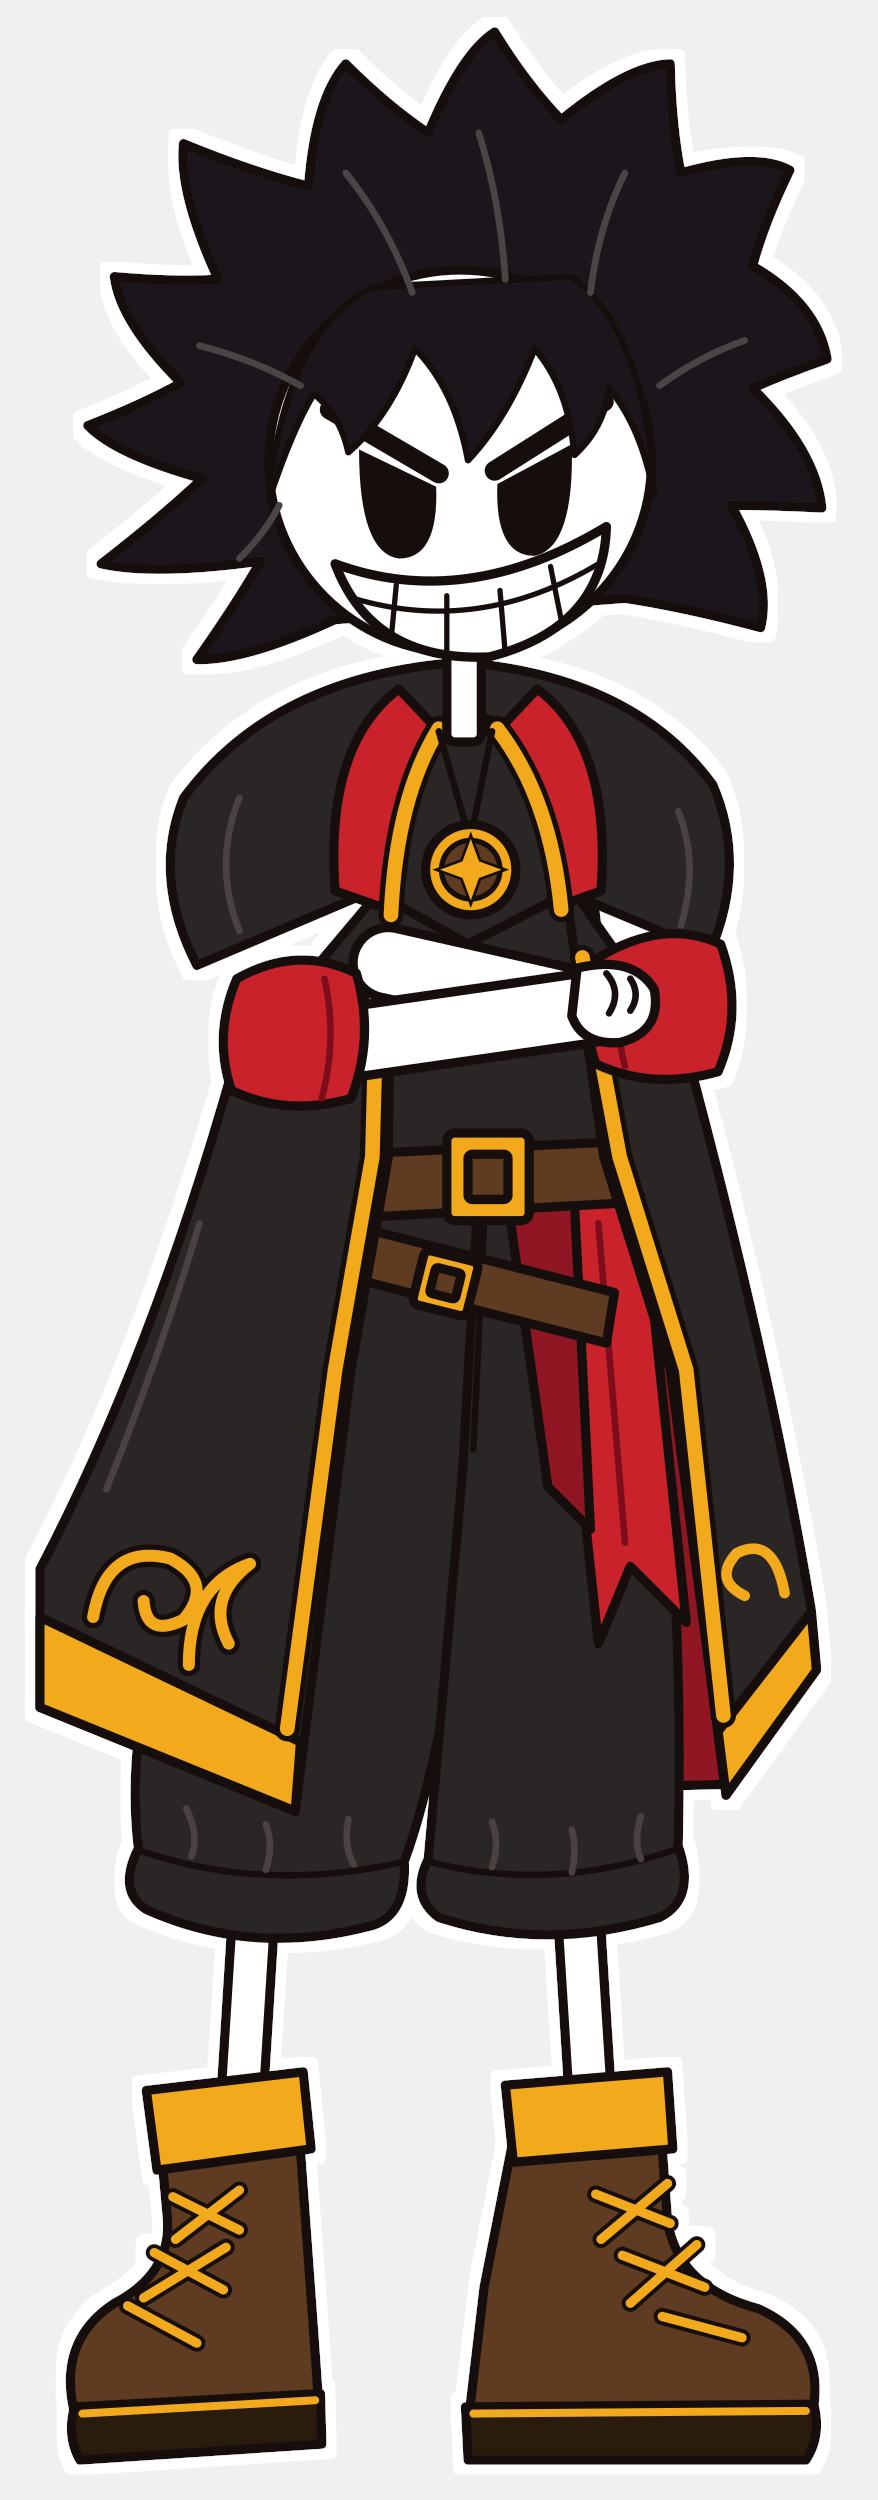
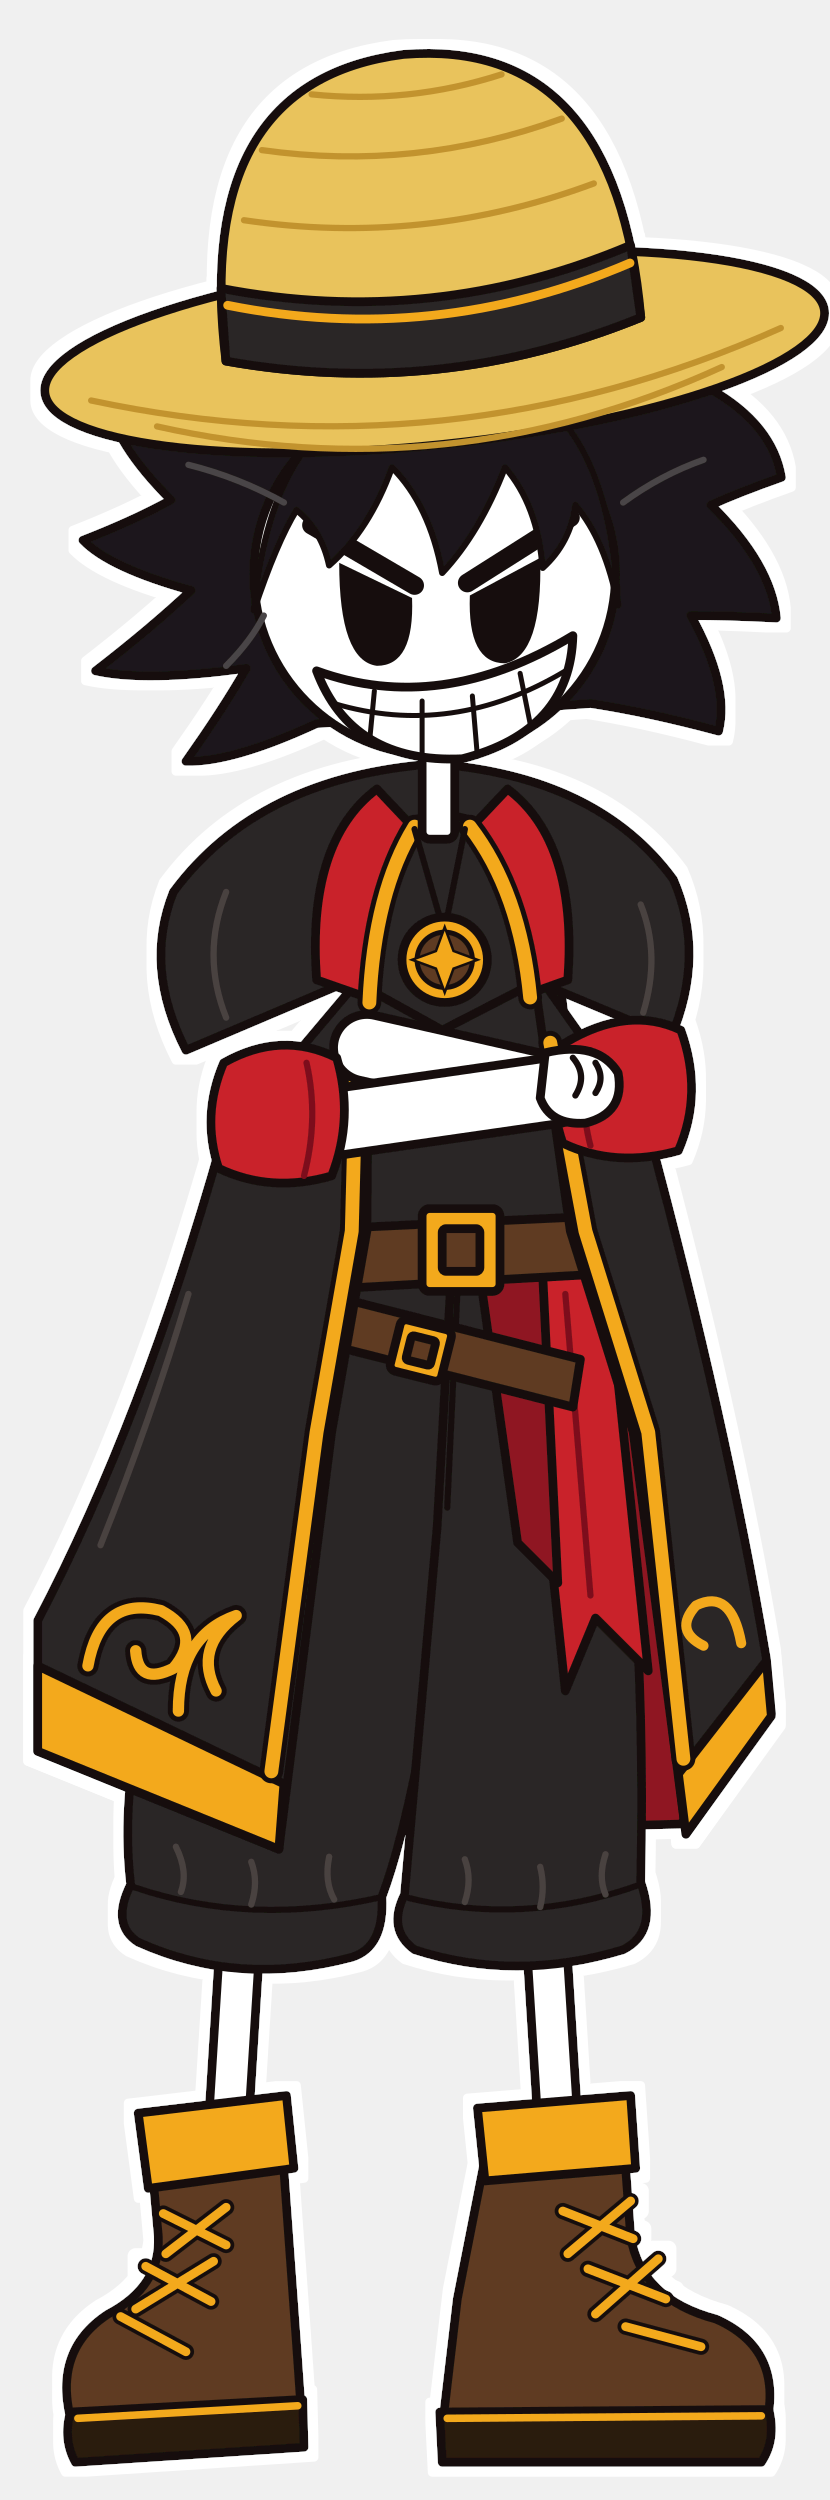
- <svg xmlns="http://www.w3.org/2000/svg" viewBox="-30 -20 660 1880" width="660" height="1880">
+ <svg xmlns="http://www.w3.org/2000/svg" viewBox="-30 -130 660 1990" width="660" height="1990">
  <defs>
    <filter id="sticker" x="-10%" y="-5%" width="120%" height="110%">
      <feMorphology in="SourceAlpha" operator="dilate" radius="9" result="d" />
      <feFlood flood-color="#fff" />
      <feComposite in2="d" operator="in" result="o" />
      <feMerge>
        <feMergeNode in="o" />
        <feMergeNode in="SourceGraphic" />
      </feMerge>
    </filter>
+     <clipPath id="unterHut">
+       <rect x="-100" y="140" width="900" height="700" />
+     </clipPath>
    <style>
      .o{stroke:#17110f;stroke-width:7;stroke-linejoin:round;stroke-linecap:round}
      .blk{fill:#2b2627}.red{fill:#c9222b}.dred{fill:#8f1521}.gold{fill:#f3a91e}
      .brn{fill:#5e3b22}.wht{fill:#fff}
      .trim{fill:none;stroke:#f3a91e;stroke-width:11;stroke-linejoin:round;stroke-linecap:round}
      .trimo{fill:none;stroke:#17110f;stroke-width:19;stroke-linejoin:round;stroke-linecap:round}
      .ln{fill:none;stroke:#17110f;stroke-width:5;stroke-linecap:round;stroke-linejoin:round}
      .fold{fill:none;stroke:#49423f;stroke-width:5;stroke-linecap:round}
    </style>
  </defs>
  <g filter="url(#sticker)">
    <g id="mantel-hinten">
      <path class="o dred" d="M240 800 L440 800 L580 1225 L512 1322 L190 1330 L60 1250 Z" />
    </g>
    <g id="bein-links">
      <path class="o wht" d="M146 1400 L178 1400 L166 1590 L134 1590 Z" />
      <g id="stiefel-links">
        <path class="o brn" d="M90 1584 L194 1570 L206 1735 L210 1792 L28 1802 Q10 1742 56 1712 Q98 1690 96 1650 Z" />
        <path class="o" fill="#2c1a10" d="M26 1790 L211 1780 L212 1818 L30 1830 Q20 1812 26 1790 Z" />
        <path class="trim" style="stroke-width:6" d="M32 1795 L207 1785" />
        <path class="o gold" d="M80 1552 L198 1538 L204 1596 L88 1612 Z" />
        <path class="trimo" style="stroke-width:13" d="M100 1632 L150 1657 M150 1627 L102 1664 M86 1674 L138 1702 M140 1670 L78 1708 M66 1714 L118 1742" />
        <path class="trim" style="stroke-width:7" d="M100 1632 L150 1657 M150 1627 L102 1664 M86 1674 L138 1702 M140 1670 L78 1708 M66 1714 L118 1742" />
      </g>
    </g>
    <g id="bein-rechts">
      <path class="o wht" d="M388 1400 L420 1400 L432 1590 L400 1590 Z" />
      <g id="stiefel-rechts">
        <path class="o brn" d="M358 1578 L466 1568 L472 1650 Q480 1700 540 1716 Q594 1740 580 1800 L322 1802 L334 1700 Z" />
        <path class="o" fill="#2c1a10" d="M320 1790 L582 1788 Q588 1812 576 1830 L322 1830 Z" />
        <path class="trim" style="stroke-width:6" d="M326 1795 L576 1793" />
        <path class="o gold" d="M350 1548 L472 1538 L476 1596 L356 1606 Z" />
        <path class="trimo" style="stroke-width:13" d="M418 1630 L474 1652 M472 1622 L422 1664 M438 1676 L500 1700 M494 1668 L444 1712 M468 1722 L528 1738" />
        <path class="trim" style="stroke-width:7" d="M418 1630 L474 1652 M472 1622 L422 1664 M438 1676 L500 1700 M494 1668 L444 1712 M468 1722 L528 1738" />
      </g>
    </g>
    <g id="hose">
      <path class="o blk" d="M245 870 L345 870 L332 1085 Q304 1300 274 1380 Q276 1420 250 1428 Q160 1452 80 1416 Q58 1402 74 1370 Q60 1250 130 1100 Z" />
      <path class="o blk" d="M330 870 L442 870 Q486 1100 480 1368 Q494 1408 466 1422 Q380 1448 300 1422 Q278 1406 292 1378 L318 1085 Z" />
      <path class="ln" d="M124 1150 L206 1166 L196 1256 L108 1240 Z M120 1180 L203 1196" />
      <path class="ln" d="M334 900 L326 1070 M76 1372 Q170 1404 274 1380 M292 1380 Q386 1404 480 1370" />
      <path class="fold" d="M110 1340 q10 20 4 36 M170 1352 q6 16 0 34 M232 1348 q-4 20 4 34 M340 1350 q6 16 0 34 M400 1356 q4 16 0 32 M452 1346 q-6 18 0 32" />
    </g>
    <g id="torso">
      <path class="o blk" d="M258 530 L402 530 L442 880 L238 880 Z" />
    </g>
    <g id="schaerpe">
      <path class="o red" d="M384 878 L452 874 L486 1200 L444 1158 L420 1216 Z" />
      <path class="o dred" d="M352 885 L402 885 L414 1130 L382 1098 Z" />
      <path class="ln" style="stroke:#7d111b" d="M420 900 L440 1140" />
    </g>
    <g id="guertel">
      <path class="o brn" d="M232 848 L446 838 L450 884 L234 896 Z" />
      <path class="o brn" d="M236 902 L432 952 L426 990 L230 940 Z" />
      <rect class="o gold" x="306" y="832" width="62" height="66" rx="6" />
      <rect class="o brn" x="322" y="848" width="30" height="34" rx="3" />
      <rect class="o gold" x="284" y="924" width="42" height="42" rx="5" transform="rotate(14 305 945)" />
      <rect class="o brn" x="295" y="935" width="20" height="20" rx="2" transform="rotate(14 305 945)" />
    </g>
    <g id="mantel-links">
      <path class="o blk" d="M146 780 L264 640 L262 850 L234 1010 L192 1342 L0 1264 L0 1160 Q84 1000 146 780 Z" />
      <path class="o gold" d="M0 1196 L196 1290 L192 1342 L0 1264 Z" />
      <path class="trimo" d="M254 700 L250 850 L222 1010 L186 1280" />
      <path class="trim" d="M254 700 L250 850 L222 1010 L186 1280" />
      <path class="trimo" style="stroke-width:17" d="M40 1196 q10 -56 58 -44 q34 18 10 46 q-28 14 -30 -14 M112 1232 q0 -60 46 -76 q-34 26 -16 60" />
      <path class="trim" style="stroke-width:9" d="M40 1196 q10 -56 58 -44 q34 18 10 46 q-28 14 -30 -14 M112 1232 q0 -60 46 -76 q-34 26 -16 60" />
      <path class="fold" d="M120 900 Q90 1000 50 1100" />
    </g>
    <g id="mantel-rechts">
      <path class="o blk" d="M486 770 L394 640 L424 850 L474 1010 L516 1330 L584 1234 L580 1190 Q548 1000 486 770 Z" />
      <path class="o gold" d="M510 1282 L580 1192 L584 1236 L516 1330 Z" />
      <path class="trimo" d="M408 700 L436 850 L486 1010 L514 1270" />
      <path class="trim" d="M408 700 L436 850 L486 1010 L514 1270" />
      <path class="trim" style="stroke-width:8" d="M560 1178 q-8 -44 -36 -30 q-18 20 6 32" />
    </g>
    <g id="kapuze">
      <path class="o blk" d="M316 478 Q176 488 108 580 Q84 640 118 706 L250 650 L322 560 L394 650 L504 696 Q532 630 506 570 Q446 488 316 478 Z" />
      <path class="o red" d="M270 498 Q214 540 222 650 L262 664 Q262 576 304 534 Z" />
      <path class="o red" d="M374 498 Q430 540 422 650 L394 660 Q384 576 340 534 Z" />
      <path class="o blk" d="M296 524 Q270 580 268 660 L322 690 L388 656 Q376 576 348 524 Q322 514 296 524 Z" />
      <path class="trimo" d="M300 528 Q268 580 264 668 M344 528 Q384 580 392 664" />
      <path class="trim" d="M300 528 Q268 580 264 668 M344 528 Q384 580 392 664" />
      <path class="fold" d="M150 580 Q130 630 150 680 M480 590 Q496 630 482 676" />
    </g>
    <g id="hals">
      <rect class="o wht" x="306" y="452" width="26" height="86" rx="6" />
      <path class="ln" d="M300 530 L320 600 M340 530 L326 600" />
      <circle class="o gold" cx="324" cy="634" r="34" />
      <circle cx="324" cy="634" r="22" fill="#5e3b22" stroke="#17110f" stroke-width="4" />
      <path fill="#f3a91e" stroke="#17110f" stroke-width="2" d="M324 608 L331 627 L350 634 L331 641 L324 660 L317 641 L298 634 L317 627 Z" />
    </g>
    <g id="arm-rechts">
      <path class="trimo" style="stroke-width:60" d="M474 752 L262 704" />
      <path fill="none" stroke="#fff" stroke-width="46" stroke-linecap="round" d="M474 752 L262 704" />
      <path class="o red" d="M420 700 Q470 670 512 690 Q530 740 510 786 Q460 800 418 780 Q404 740 420 700 Z" />
      <path class="ln" style="stroke:#7d111b" d="M440 706 Q430 744 440 782" />
    </g>
    <g id="arm-links">
      <path class="trimo" style="stroke-width:60" d="M190 770 L412 738" />
      <path fill="none" stroke="#fff" stroke-width="46" stroke-linecap="round" d="M190 770 L412 738" />
      <path class="o wht" d="M404 708 Q446 698 462 724 Q468 756 436 764 Q408 766 400 744 Z" />
      <path class="ln" d="M426 712 q12 14 2 30 M444 716 q8 12 0 24" />
      <path class="o red" d="M148 716 Q194 690 238 712 Q252 760 234 806 Q186 820 144 800 Q130 758 148 716 Z" />
      <path class="ln" style="stroke:#7d111b" d="M214 716 Q224 760 212 806" />
    </g>
    <g id="kopf">
-       <path id="haare-hinten" class="o" fill="#1d191a" d="M222,446 Q155,477 118,476 Q147,435 166,402 Q86,413 46,404 Q90,370 122,340 Q57,322 36,300 Q77,284 106,268 Q60,222 56,188 Q100,192 134,190 Q104,125 108,88 Q159,109 202,120 Q207,54 230,28 Q262,60 292,80 Q317,20 342,4 Q366,43 392,70 Q442,29 474,28 Q475,74 482,110 Q539,94 564,108 Q545,147 536,180 Q585,208 592,250 Q558,262 536,272 Q584,319 588,362 Q548,360 520,360 Q551,416 542,452 Q486,437 440,430 Z" />
+       <path id="haare-hinten" clip-path="url(#unterHut)" class="o" fill="#1d191a" d="M222,446 Q155,477 118,476 Q147,435 166,402 Q86,413 46,404 Q90,370 122,340 Q57,322 36,300 Q77,284 106,268 Q60,222 56,188 Q100,192 134,190 Q104,125 108,88 Q159,109 202,120 Q207,54 230,28 Q262,60 292,80 Q317,20 342,4 Q366,43 392,70 Q442,29 474,28 Q475,74 482,110 Q539,94 564,108 Q545,147 536,180 Q585,208 592,250 Q558,262 536,272 Q584,319 588,362 Q548,360 520,360 Q551,416 542,452 Q486,437 440,430 Z" />
      <circle class="o wht" cx="316" cy="327" r="144" />
      <g id="gesicht">
        <path fill="#17110f" d="M240 318 L298 346 Q300 400 270 400 Q240 396 240 318 Z" />
        <path fill="#17110f" d="M400 314 L344 344 Q342 398 372 398 Q402 392 400 314 Z" />
        <path class="ln" style="stroke-width:15" d="M218 288 L300 336 M424 282 L342 334" />
        <path class="o wht" d="M222 404 Q320 440 426 376 Q424 452 338 474 Q250 478 222 404 Z" />
        <path class="ln" style="stroke-width:4" d="M236 430 Q330 458 420 404 M268 420 L264 462 M306 428 L306 476 M346 424 L350 472 M384 406 L392 446" />
      </g>
      <path id="pony" fill="#1d191a" stroke="#17110f" stroke-width="5" stroke-linejoin="round" d="M172 356 Q184 230 250 196 L400 188 Q456 230 462 352 Q452 300 428 272 Q424 302 402 322 Q398 272 372 242 Q352 294 322 326 Q312 272 282 242 Q264 292 232 320 Q226 292 206 276 Q190 302 172 356 Z" />
      <path fill="none" stroke="#4a4446" stroke-width="5" stroke-linecap="round" d="M230 110 Q262 150 280 200 M330 80 Q346 130 350 190 M440 110 Q420 150 414 200 M120 240 Q160 250 196 270 M530 236 Q496 248 466 270 M150 400 Q170 380 180 360" />
+       <g id="strohhut" transform="rotate(-6 316 150)">
+         <ellipse class="o" fill="#e9c35c" cx="316" cy="150" rx="312" ry="74" />
+         <path fill="none" stroke="#c2932f" stroke-width="5" stroke-linecap="round" d="M40 160 Q316 250 592 160 M90 186 Q316 262 542 186" />
+         <path class="o" fill="#e9c35c" d="M150 140 Q146 -84 316 -88 Q486 -84 482 140 Q316 188 150 140 Z" />
+         <path fill="none" stroke="#c2932f" stroke-width="5" stroke-linecap="round" d="M176 30 Q316 66 456 30 M196 -24 Q316 6 436 -24 M240 -64 Q316 -48 392 -64" />
+         <path class="o blk" d="M152 82 Q316 132 480 82 L482 140 Q316 188 150 140 Z" />
+         <path class="trim" style="stroke-width:7" d="M156 96 Q316 146 478 96" />
+       </g>
    </g>
  </g>
</svg>
